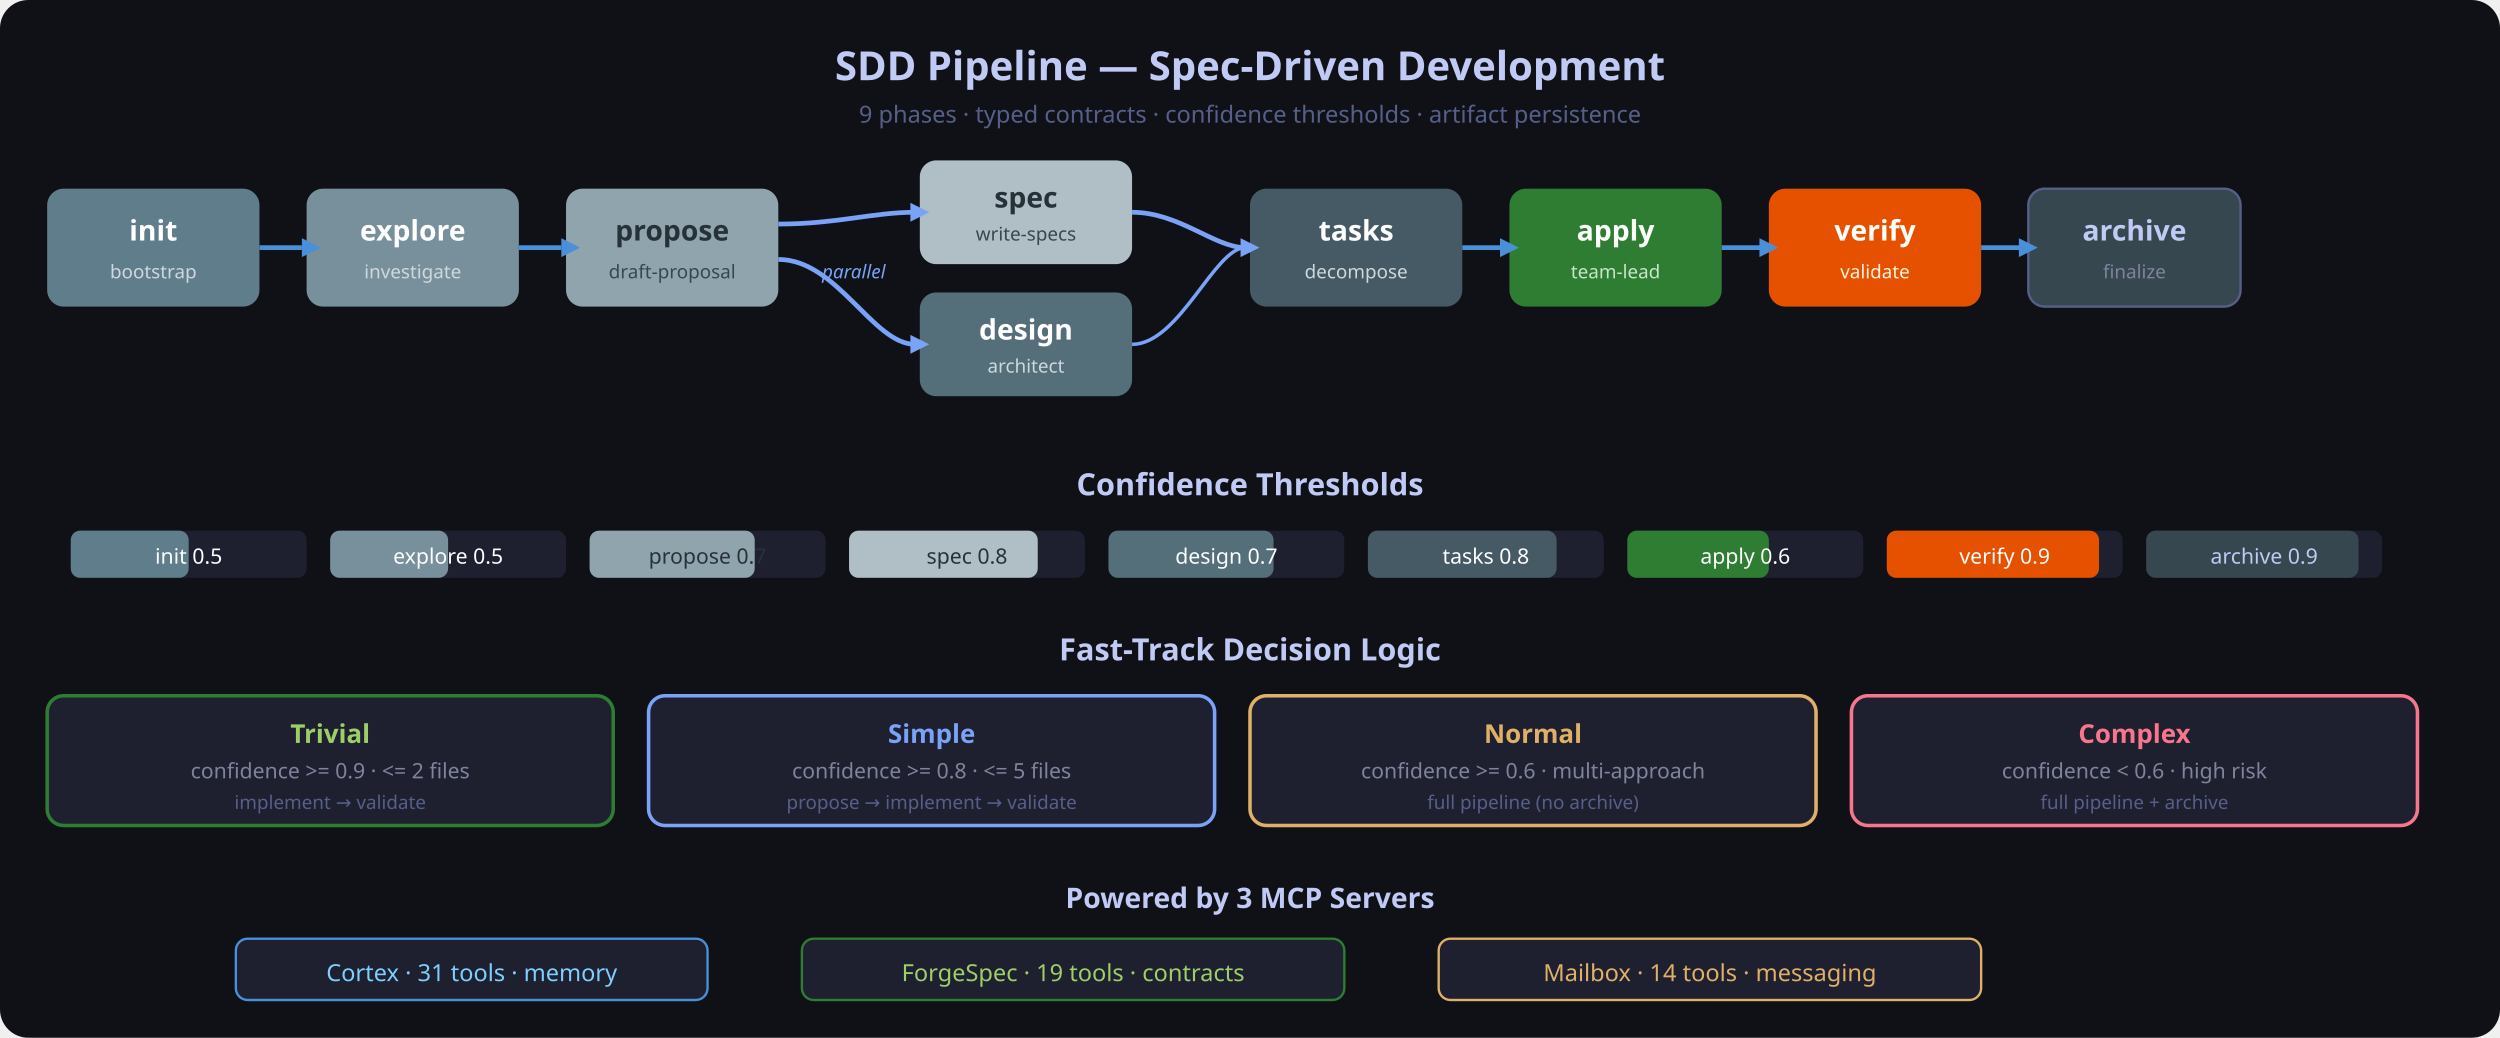
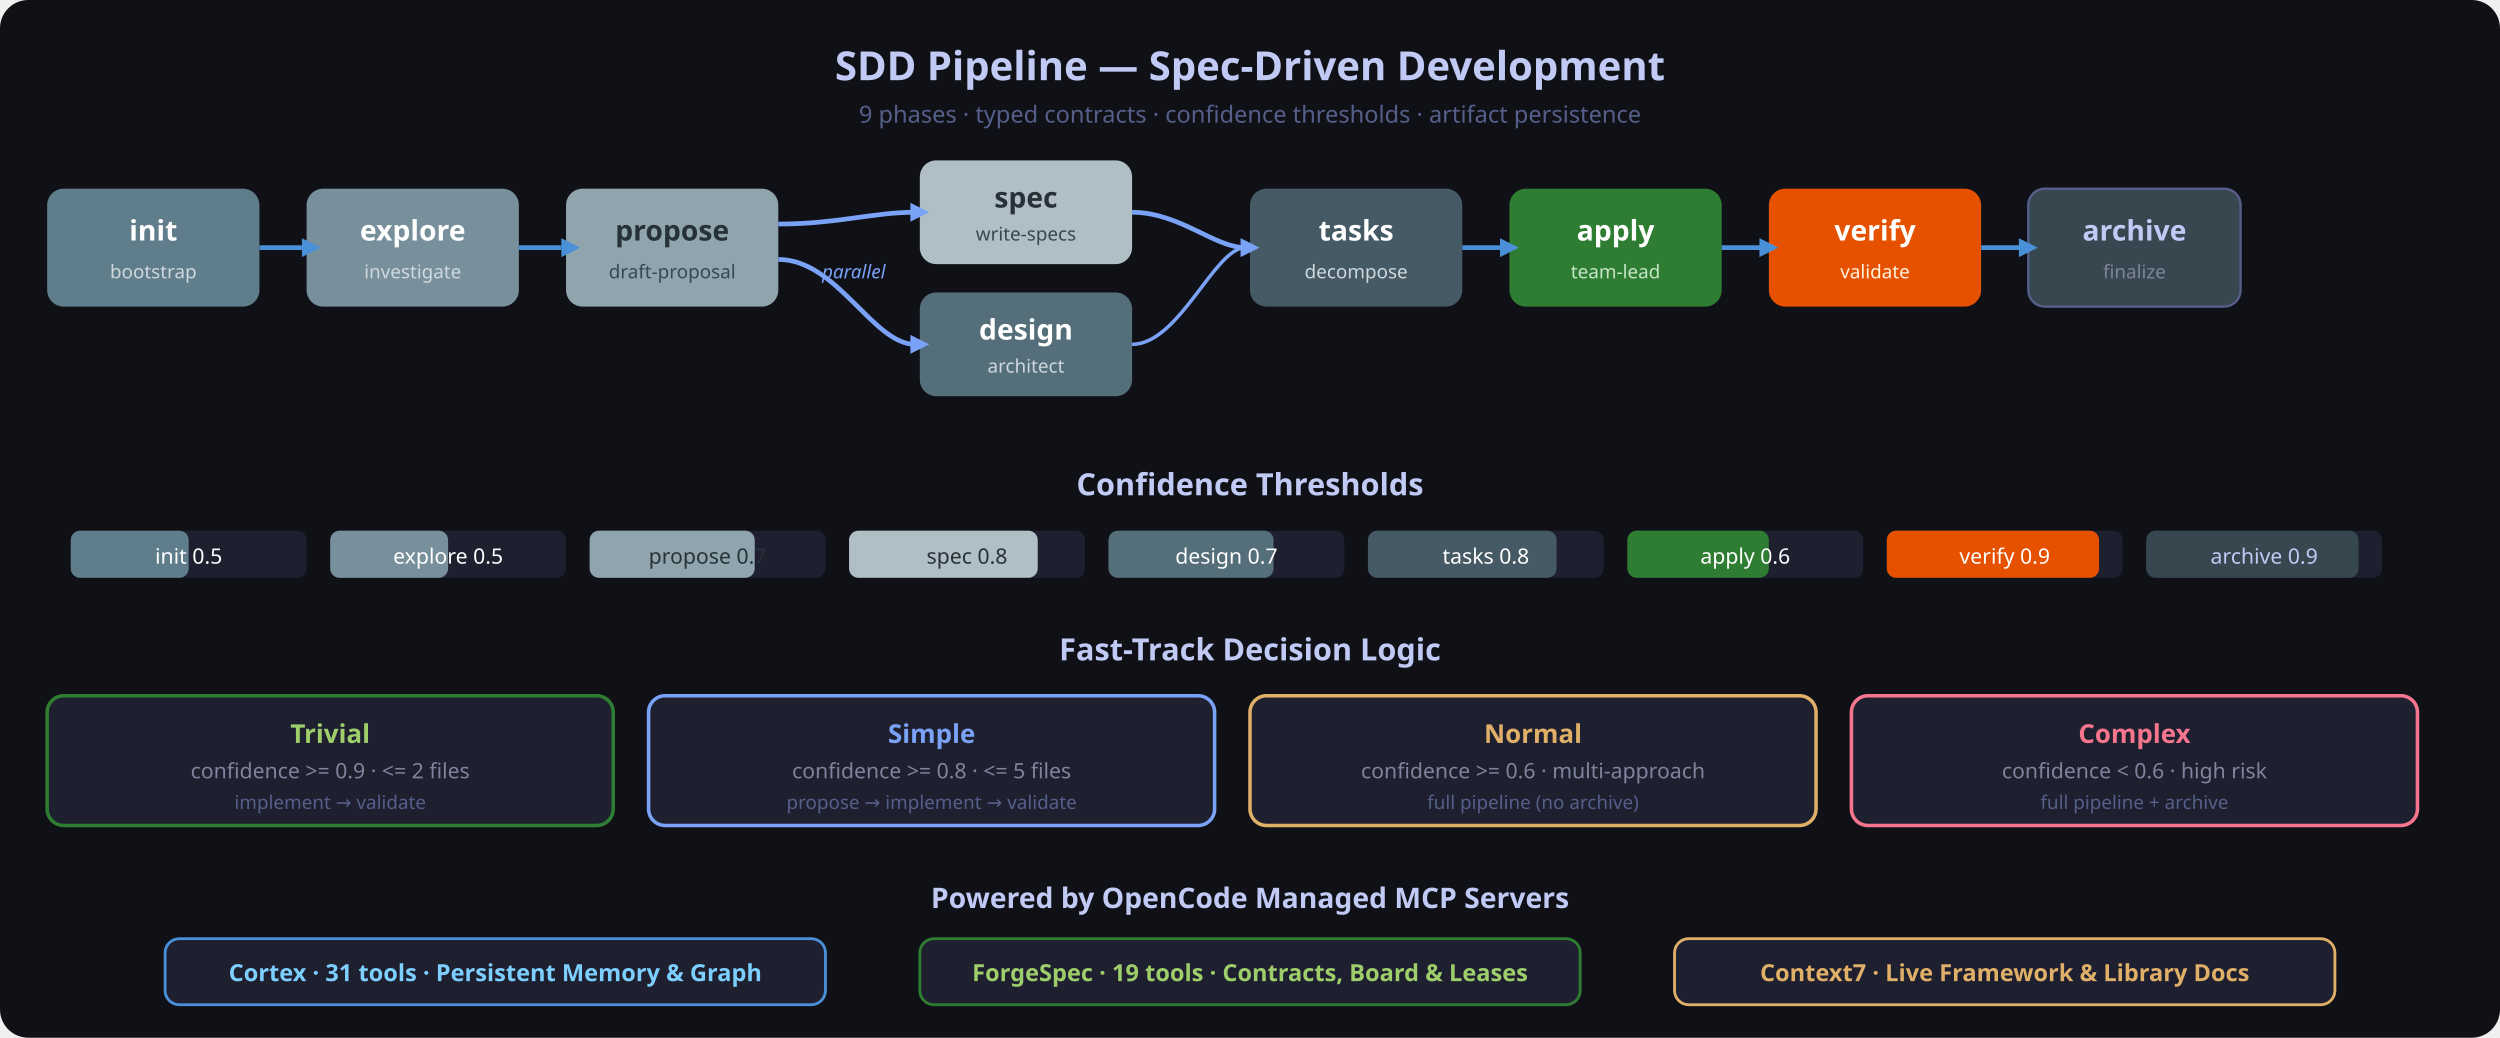
<svg xmlns="http://www.w3.org/2000/svg" viewBox="0 0 1060 440" font-family="'Segoe UI',system-ui,sans-serif">
  <rect width="1060" height="440" rx="12" fill="#0f1117" />
  <text x="530" y="34" text-anchor="middle" fill="#c0caf5" font-size="17" font-weight="700">SDD Pipeline — Spec-Driven Development</text>
  <text x="530" y="52" text-anchor="middle" fill="#565f89" font-size="10">9 phases · typed contracts · confidence thresholds · artifact persistence</text>
  <rect x="20" y="80" width="90" height="50" rx="7" fill="#607D8B" />
  <text x="65" y="102" text-anchor="middle" fill="#fff" font-size="12" font-weight="600">init</text>
  <text x="65" y="118" text-anchor="middle" fill="#cfd8dc" font-size="8">bootstrap</text>
  <rect x="130" y="80" width="90" height="50" rx="7" fill="#78909C" />
  <text x="175" y="102" text-anchor="middle" fill="#fff" font-size="12" font-weight="600">explore</text>
  <text x="175" y="118" text-anchor="middle" fill="#cfd8dc" font-size="8">investigate</text>
  <rect x="240" y="80" width="90" height="50" rx="7" fill="#90A4AE" />
  <text x="285" y="102" text-anchor="middle" fill="#263238" font-size="12" font-weight="600">propose</text>
  <text x="285" y="118" text-anchor="middle" fill="#37474F" font-size="8">draft-proposal</text>
  <rect x="390" y="68" width="90" height="44" rx="7" fill="#B0BEC5" />
  <text x="435" y="88" text-anchor="middle" fill="#263238" font-size="12" font-weight="600">spec</text>
  <text x="435" y="102" text-anchor="middle" fill="#37474F" font-size="8">write-specs</text>
  <rect x="390" y="124" width="90" height="44" rx="7" fill="#546E7A" />
  <text x="435" y="144" text-anchor="middle" fill="#fff" font-size="12" font-weight="600">design</text>
  <text x="435" y="158" text-anchor="middle" fill="#cfd8dc" font-size="8">architect</text>
  <rect x="530" y="80" width="90" height="50" rx="7" fill="#455A64" />
  <text x="575" y="102" text-anchor="middle" fill="#fff" font-size="12" font-weight="600">tasks</text>
  <text x="575" y="118" text-anchor="middle" fill="#cfd8dc" font-size="8">decompose</text>
  <rect x="640" y="80" width="90" height="50" rx="7" fill="#2E7D32" />
  <text x="685" y="102" text-anchor="middle" fill="#fff" font-size="12" font-weight="600">apply</text>
  <text x="685" y="118" text-anchor="middle" fill="#c8e6c9" font-size="8">team-lead</text>
  <rect x="750" y="80" width="90" height="50" rx="7" fill="#E65100" />
  <text x="795" y="102" text-anchor="middle" fill="#fff" font-size="12" font-weight="600">verify</text>
  <text x="795" y="118" text-anchor="middle" fill="#fff3e0" font-size="8">validate</text>
  <rect x="860" y="80" width="90" height="50" rx="7" fill="#37474F" stroke="#565f89" stroke-width="1" />
  <text x="905" y="102" text-anchor="middle" fill="#c0caf5" font-size="12" font-weight="600">archive</text>
  <text x="905" y="118" text-anchor="middle" fill="#7f849c" font-size="8">finalize</text>
  <line x1="110" y1="105" x2="128" y2="105" stroke="#4A90D9" stroke-width="2" />
  <polygon points="128,101 136,105 128,109" fill="#4A90D9" />
  <line x1="220" y1="105" x2="238" y2="105" stroke="#4A90D9" stroke-width="2" />
  <polygon points="238,101 246,105 238,109" fill="#4A90D9" />
  <path d="M330,95 C355,95 370,90 388,90" fill="none" stroke="#7aa2f7" stroke-width="2" />
  <polygon points="386,86 394,90 386,94" fill="#7aa2f7" />
  <path d="M330,110 C355,110 370,146 388,146" fill="none" stroke="#7aa2f7" stroke-width="2" />
  <polygon points="386,142 394,146 386,150" fill="#7aa2f7" />
  <text x="362" y="118" text-anchor="middle" fill="#7aa2f7" font-size="8" font-style="italic">parallel</text>
  <path d="M480,90 C500,90 515,105 528,105" fill="none" stroke="#7aa2f7" stroke-width="2" />
  <polygon points="526,101 534,105 526,109" fill="#7aa2f7" />
  <path d="M480,146 C500,146 515,105 528,105" fill="none" stroke="#7aa2f7" stroke-width="1.5" />
  <line x1="620" y1="105" x2="638" y2="105" stroke="#4A90D9" stroke-width="2" />
  <polygon points="636,101 644,105 636,109" fill="#4A90D9" />
  <line x1="730" y1="105" x2="748" y2="105" stroke="#4A90D9" stroke-width="2" />
  <polygon points="746,101 754,105 746,109" fill="#4A90D9" />
  <line x1="840" y1="105" x2="858" y2="105" stroke="#4A90D9" stroke-width="2" />
  <polygon points="856,101 864,105 856,109" fill="#4A90D9" />
  <text x="530" y="210" text-anchor="middle" fill="#c0caf5" font-size="13" font-weight="600">Confidence Thresholds</text>
  <g transform="translate(30,225)">
    <rect x="0" y="0" width="100" height="20" rx="4" fill="#1e2030" />
    <rect x="0" y="0" width="50" height="20" rx="4" fill="#607D8B" />
    <text x="50" y="14" text-anchor="middle" fill="#fff" font-size="9">init 0.5</text>
  </g>
  <g transform="translate(140,225)">
    <rect x="0" y="0" width="100" height="20" rx="4" fill="#1e2030" />
    <rect x="0" y="0" width="50" height="20" rx="4" fill="#78909C" />
    <text x="50" y="14" text-anchor="middle" fill="#fff" font-size="9">explore 0.5</text>
  </g>
  <g transform="translate(250,225)">
    <rect x="0" y="0" width="100" height="20" rx="4" fill="#1e2030" />
    <rect x="0" y="0" width="70" height="20" rx="4" fill="#90A4AE" />
    <text x="50" y="14" text-anchor="middle" fill="#263238" font-size="9">propose 0.7</text>
  </g>
  <g transform="translate(360,225)">
    <rect x="0" y="0" width="100" height="20" rx="4" fill="#1e2030" />
    <rect x="0" y="0" width="80" height="20" rx="4" fill="#B0BEC5" />
    <text x="50" y="14" text-anchor="middle" fill="#263238" font-size="9">spec 0.8</text>
  </g>
  <g transform="translate(470,225)">
    <rect x="0" y="0" width="100" height="20" rx="4" fill="#1e2030" />
    <rect x="0" y="0" width="70" height="20" rx="4" fill="#546E7A" />
    <text x="50" y="14" text-anchor="middle" fill="#fff" font-size="9">design 0.7</text>
  </g>
  <g transform="translate(580,225)">
    <rect x="0" y="0" width="100" height="20" rx="4" fill="#1e2030" />
    <rect x="0" y="0" width="80" height="20" rx="4" fill="#455A64" />
    <text x="50" y="14" text-anchor="middle" fill="#fff" font-size="9">tasks 0.8</text>
  </g>
  <g transform="translate(690,225)">
    <rect x="0" y="0" width="100" height="20" rx="4" fill="#1e2030" />
    <rect x="0" y="0" width="60" height="20" rx="4" fill="#2E7D32" />
    <text x="50" y="14" text-anchor="middle" fill="#fff" font-size="9">apply 0.6</text>
  </g>
  <g transform="translate(800,225)">
    <rect x="0" y="0" width="100" height="20" rx="4" fill="#1e2030" />
    <rect x="0" y="0" width="90" height="20" rx="4" fill="#E65100" />
    <text x="50" y="14" text-anchor="middle" fill="#fff" font-size="9">verify 0.9</text>
  </g>
  <g transform="translate(910,225)">
    <rect x="0" y="0" width="100" height="20" rx="4" fill="#1e2030" />
    <rect x="0" y="0" width="90" height="20" rx="4" fill="#37474F" />
    <text x="50" y="14" text-anchor="middle" fill="#c0caf5" font-size="9">archive 0.9</text>
  </g>
  <text x="530" y="280" text-anchor="middle" fill="#c0caf5" font-size="13" font-weight="600">Fast-Track Decision Logic</text>
  <rect x="20" y="295" width="240" height="55" rx="7" fill="#1e2030" stroke="#2E7D32" stroke-width="1.5" />
  <text x="140" y="315" text-anchor="middle" fill="#9ece6a" font-size="11" font-weight="600">Trivial</text>
  <text x="140" y="330" text-anchor="middle" fill="#7f849c" font-size="9">confidence &gt;= 0.9 · &lt;= 2 files</text>
  <text x="140" y="343" text-anchor="middle" fill="#565f89" font-size="8">implement → validate</text>
  <rect x="275" y="295" width="240" height="55" rx="7" fill="#1e2030" stroke="#7aa2f7" stroke-width="1.5" />
  <text x="395" y="315" text-anchor="middle" fill="#7aa2f7" font-size="11" font-weight="600">Simple</text>
  <text x="395" y="330" text-anchor="middle" fill="#7f849c" font-size="9">confidence &gt;= 0.8 · &lt;= 5 files</text>
  <text x="395" y="343" text-anchor="middle" fill="#565f89" font-size="8">propose → implement → validate</text>
  <rect x="530" y="295" width="240" height="55" rx="7" fill="#1e2030" stroke="#e0af68" stroke-width="1.5" />
  <text x="650" y="315" text-anchor="middle" fill="#e0af68" font-size="11" font-weight="600">Normal</text>
  <text x="650" y="330" text-anchor="middle" fill="#7f849c" font-size="9">confidence &gt;= 0.6 · multi-approach</text>
  <text x="650" y="343" text-anchor="middle" fill="#565f89" font-size="8">full pipeline (no archive)</text>
  <rect x="785" y="295" width="240" height="55" rx="7" fill="#1e2030" stroke="#f7768e" stroke-width="1.5" />
  <text x="905" y="315" text-anchor="middle" fill="#f7768e" font-size="11" font-weight="600">Complex</text>
  <text x="905" y="330" text-anchor="middle" fill="#7f849c" font-size="9">confidence &lt; 0.6 · high risk</text>
  <text x="905" y="343" text-anchor="middle" fill="#565f89" font-size="8">full pipeline + archive</text>
-   <text x="530" y="385" text-anchor="middle" fill="#c0caf5" font-size="12" font-weight="600">Powered by 3 MCP Servers</text>
-   <rect x="100" y="398" width="200" height="26" rx="5" fill="#1e2030" stroke="#4A90D9" stroke-width="1" />
-   <text x="200" y="416" text-anchor="middle" fill="#7dcfff" font-size="10">Cortex · 31 tools · memory</text>
-   <rect x="340" y="398" width="230" height="26" rx="5" fill="#1e2030" stroke="#2E7D32" stroke-width="1" />
-   <text x="455" y="416" text-anchor="middle" fill="#9ece6a" font-size="10">ForgeSpec · 19 tools · contracts</text>
-   <rect x="610" y="398" width="230" height="26" rx="5" fill="#1e2030" stroke="#e0af68" stroke-width="1" />
-   <text x="725" y="416" text-anchor="middle" fill="#e0af68" font-size="10">Mailbox · 14 tools · messaging</text>
+   <text x="530" y="385" text-anchor="middle" fill="#c0caf5" font-size="12" font-weight="600">Powered by OpenCode Managed MCP Servers</text>
+   <rect x="70" y="398" width="280" height="28" rx="6" fill="#1e2030" stroke="#4A90D9" stroke-width="1.2" />
+   <text x="210" y="416" text-anchor="middle" fill="#7dcfff" font-size="10" font-weight="600">Cortex · 31 tools · Persistent Memory &amp; Graph</text>
+   <rect x="390" y="398" width="280" height="28" rx="6" fill="#1e2030" stroke="#2E7D32" stroke-width="1.2" />
+   <text x="530" y="416" text-anchor="middle" fill="#9ece6a" font-size="10" font-weight="600">ForgeSpec · 19 tools · Contracts, Board &amp; Leases</text>
+   <rect x="710" y="398" width="280" height="28" rx="6" fill="#1e2030" stroke="#e0af68" stroke-width="1.2" />
+   <text x="850" y="416" text-anchor="middle" fill="#e0af68" font-size="10" font-weight="600">Context7 · Live Framework &amp; Library Docs</text>
</svg>
